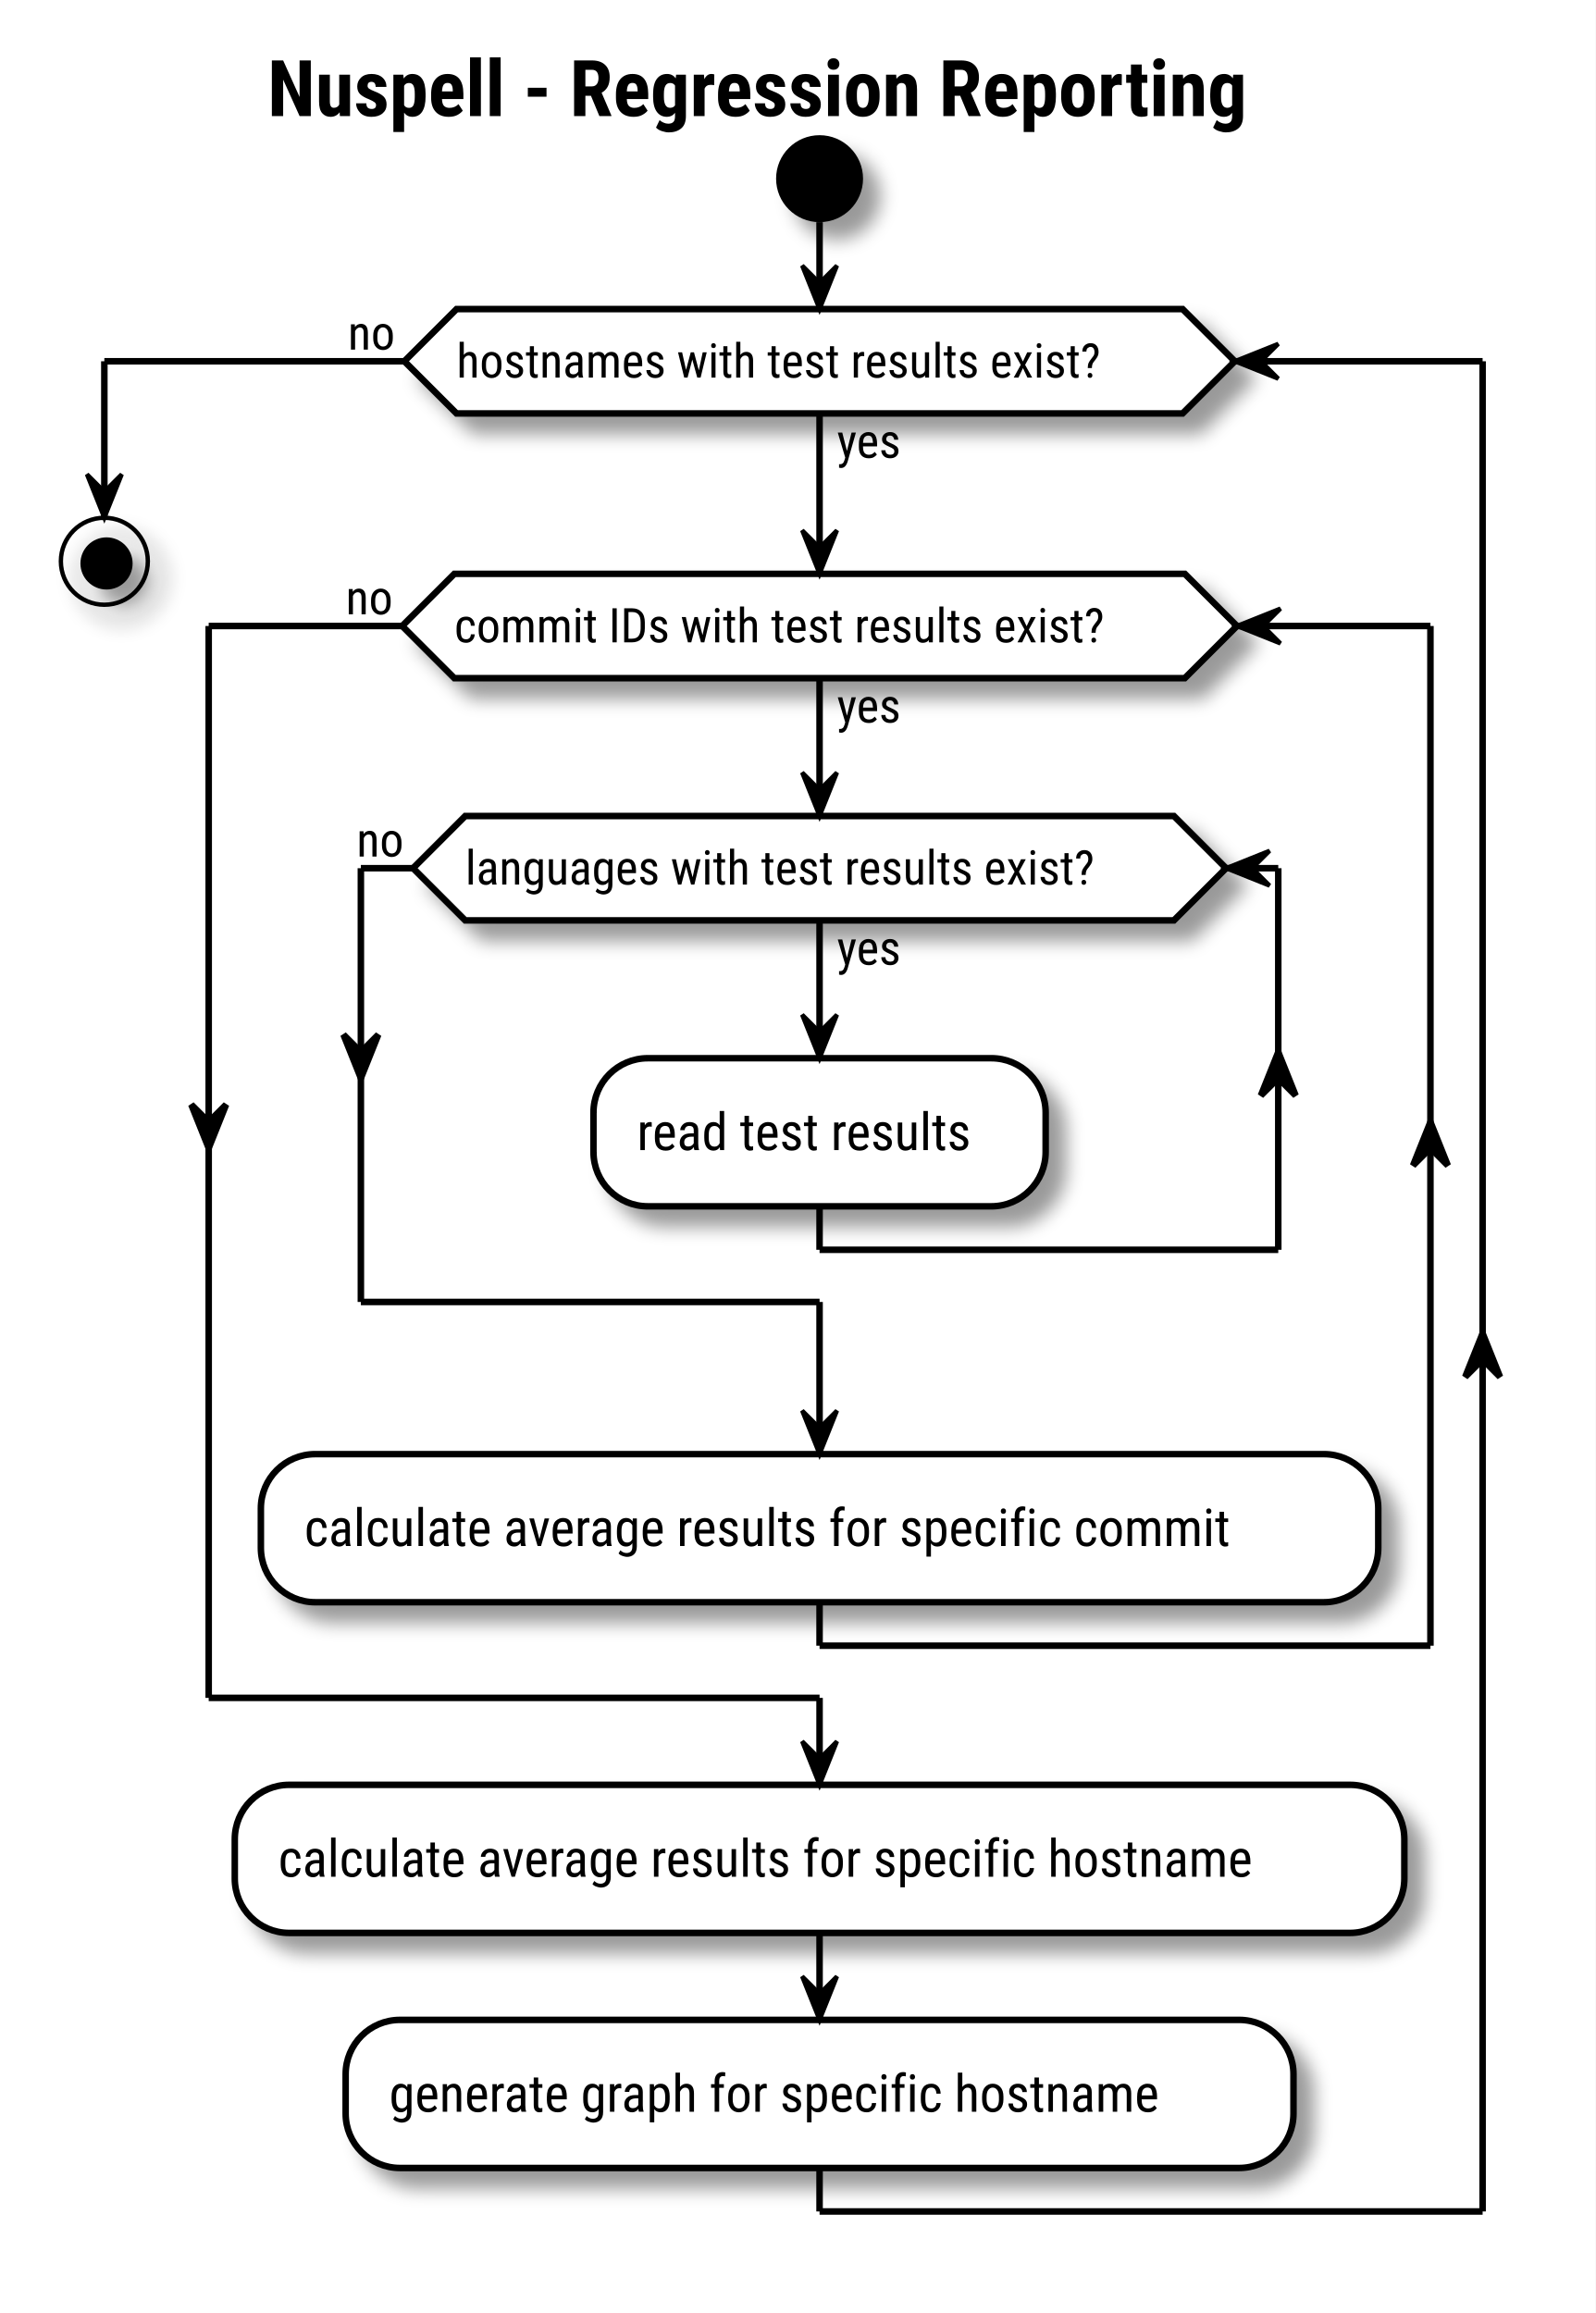
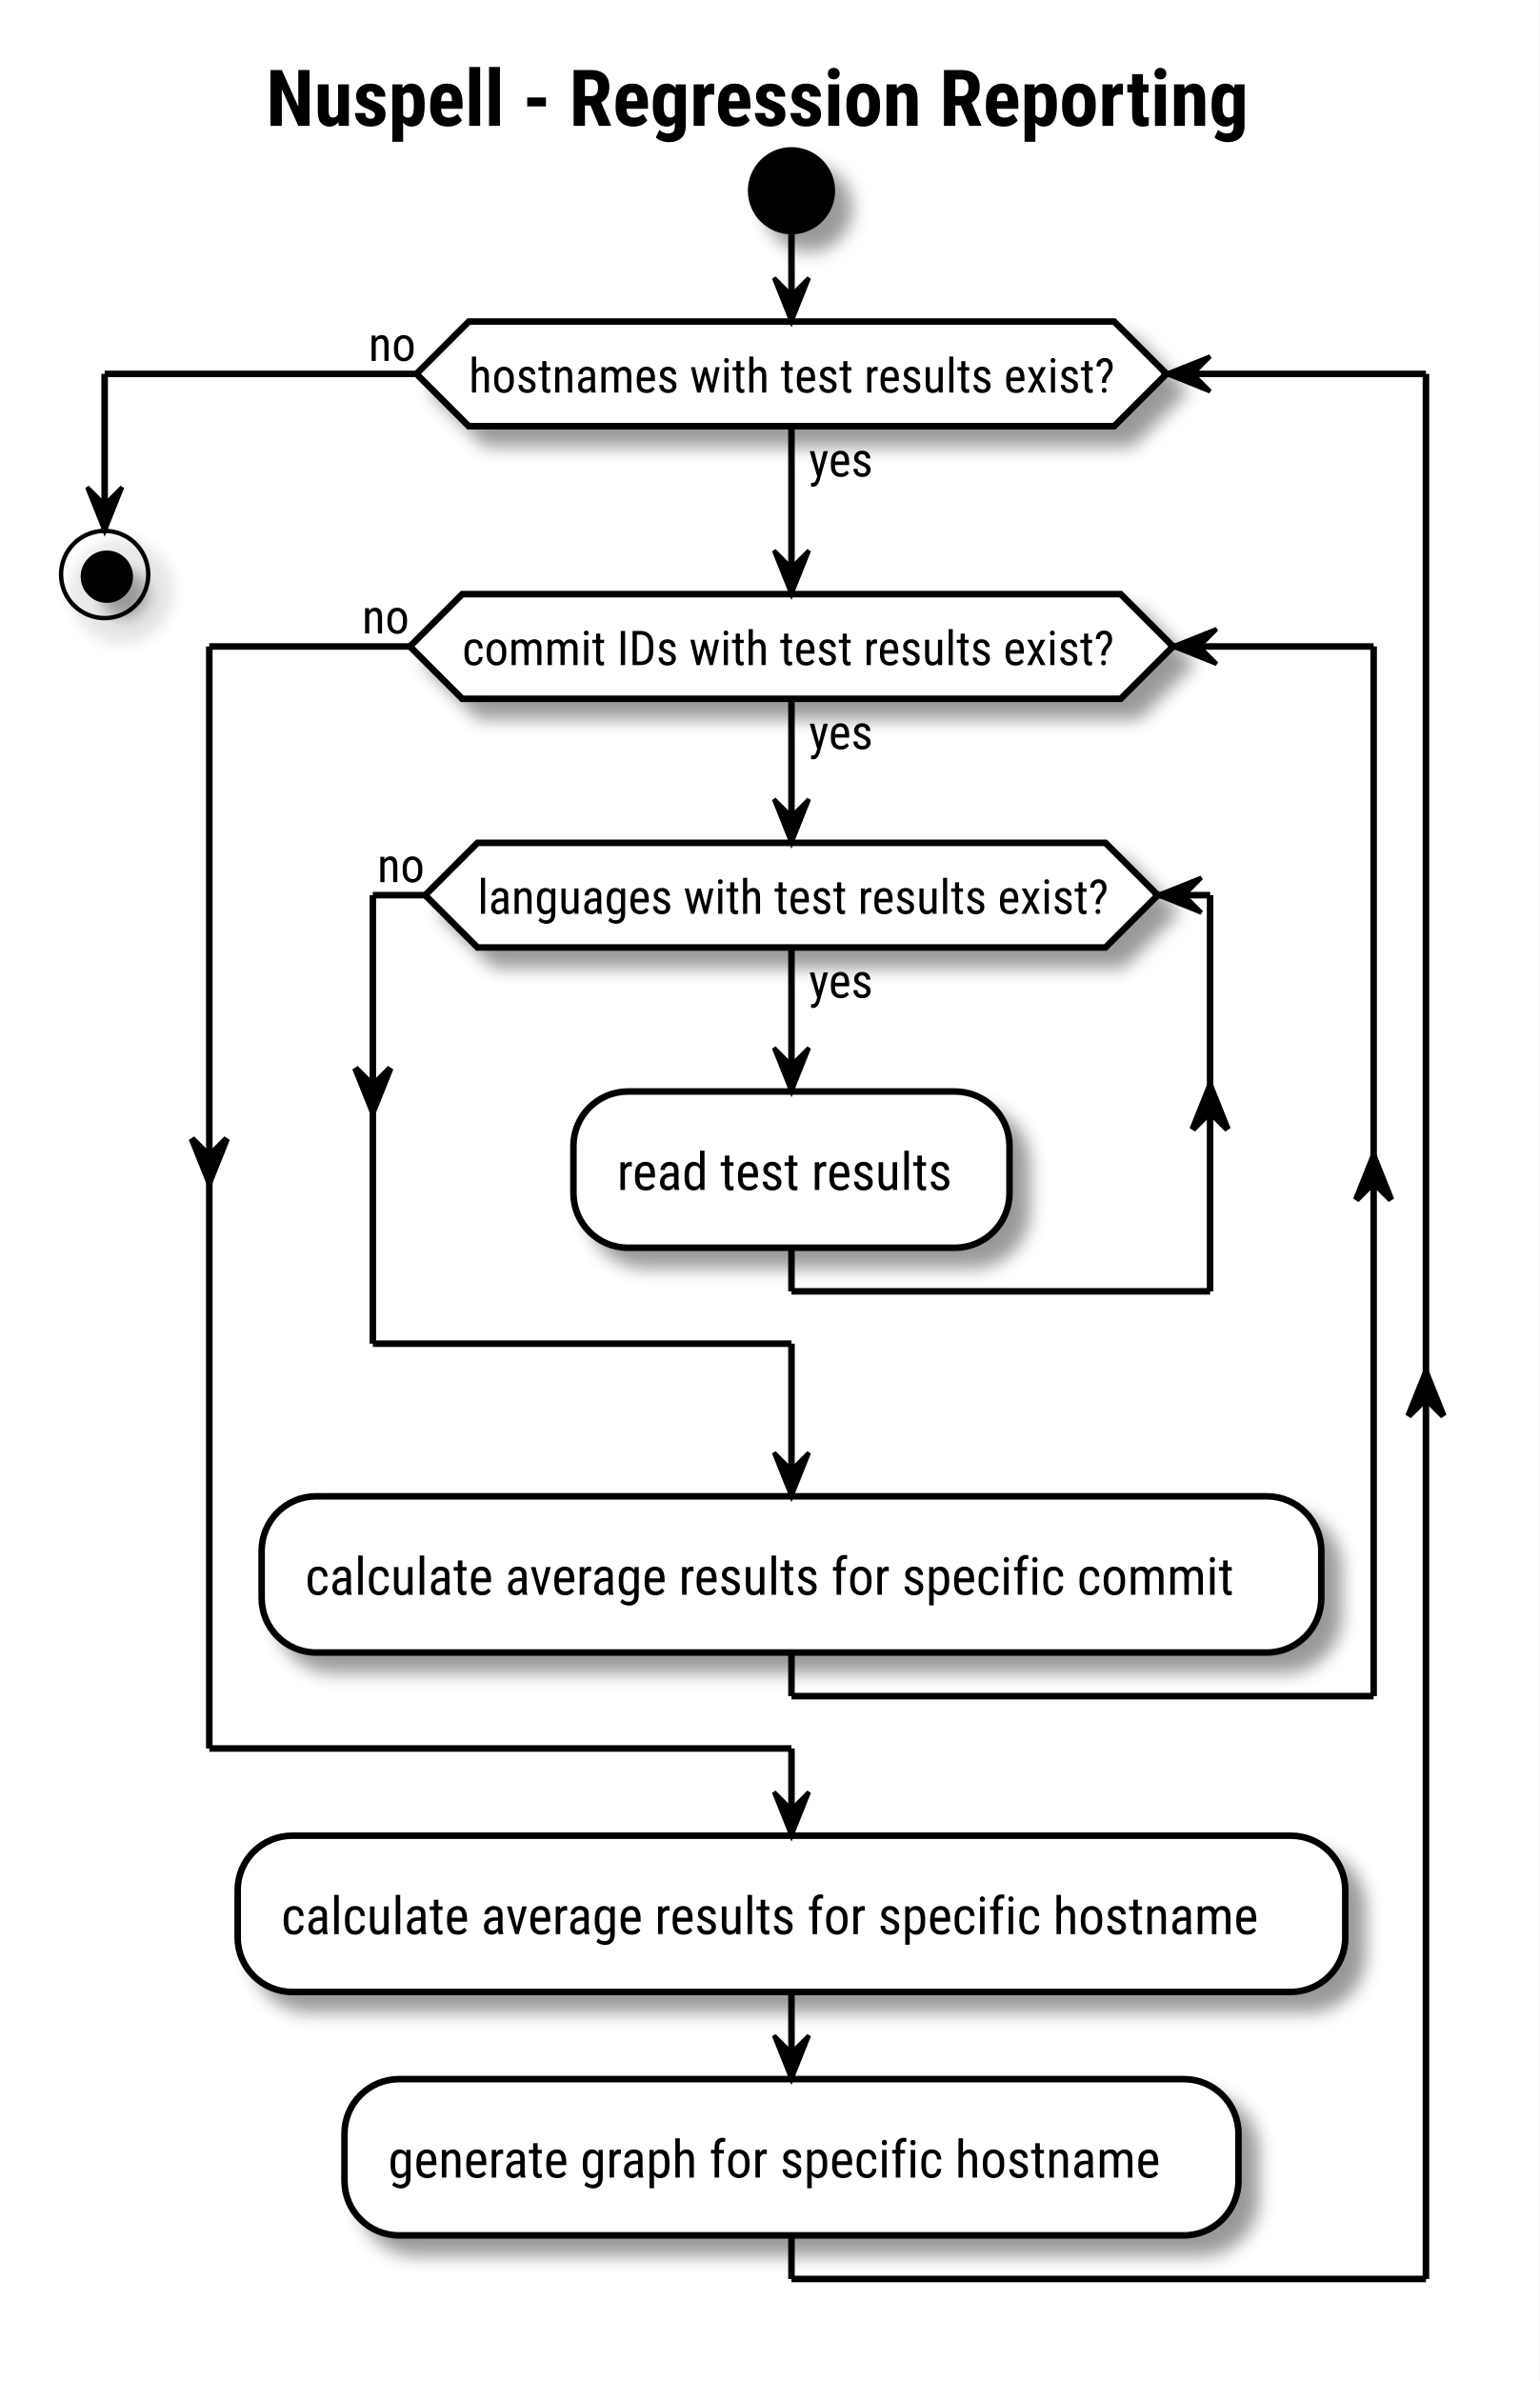
- <svg xmlns="http://www.w3.org/2000/svg" contentScriptType="application/ecmascript" contentStyleType="text/css" height="532px" preserveAspectRatio="none" style="width:367px;height:532px;" version="1.1" viewBox="0 0 367 532" width="367px" zoomAndPan="magnify">
+ <svg xmlns="http://www.w3.org/2000/svg" contentScriptType="application/ecmascript" contentStyleType="text/css" height="546px" preserveAspectRatio="none" style="width:353px;height:546px;" version="1.1" viewBox="0 0 353 546" width="353px" zoomAndPan="magnify">
  <defs>
    <linearGradient id="g1gx7w5wf0j7fd0" x1="0%" x2="100%" y1="50%" y2="50%">
      <stop offset="0%" stop-color="#FFFFFF" />
      <stop offset="100%" stop-color="#FFFFFF" />
    </linearGradient>
    <filter height="300%" id="f1gx7w5wf0j7fd" width="300%" x="-1" y="-1">
      <feGaussianBlur result="blurOut" stdDeviation="2.0" />
      <feColorMatrix in="blurOut" result="blurOut2" type="matrix" values="0 0 0 0 0 0 0 0 0 0 0 0 0 0 0 0 0 0 .4 0" />
      <feOffset dx="4.0" dy="4.0" in="blurOut2" result="blurOut3" />
      <feBlend in="SourceGraphic" in2="blurOut3" mode="normal" />
    </filter>
  </defs>
  <g>
-     <rect fill="url(#g1gx7w5wf0j7fd0)" height="532" style="stroke: none; stroke-width: 1.0;" width="367" x="0" y="0" />
-     <text fill="#000000" font-family="Roboto Condensed" font-size="18" font-weight="bold" lengthAdjust="spacingAndGlyphs" textLength="242" x="61.5" y="26.699">Nuspell - Regression Reporting</text>
-     <ellipse cx="188.5" cy="41.094" fill="#000000" filter="url(#f1gx7w5wf0j7fd)" rx="10" ry="10" style="stroke: none; stroke-width: 1.0;" />
-     <rect fill="#FFFFFF" filter="url(#f1gx7w5wf0j7fd)" height="34.062" rx="12.5" ry="12.5" style="stroke: #000000; stroke-width: 1.5;" width="104" x="136.5" y="243.394" />
-     <text fill="#000000" font-family="Roboto Condensed" font-size="12" lengthAdjust="spacingAndGlyphs" textLength="84" x="146.5" y="264.527">read test results</text>
-     <polygon fill="#FFFFFF" filter="url(#f1gx7w5wf0j7fd)" points="107,187.69,270,187.69,282,199.69,270,211.69,107,211.69,95,199.69,107,187.69" style="stroke: #000000; stroke-width: 1.5;" />
-     <text fill="#000000" font-family="Roboto Condensed" font-size="11" lengthAdjust="spacingAndGlyphs" textLength="17" x="192.5" y="221.894">yes</text>
-     <text fill="#000000" font-family="Roboto Condensed" font-size="11" lengthAdjust="spacingAndGlyphs" textLength="163" x="107" y="203.449">languages with test results exist?</text>
-     <text fill="#000000" font-family="Roboto Condensed" font-size="11" lengthAdjust="spacingAndGlyphs" textLength="13" x="82" y="197.004">no</text>
-     <rect fill="#FFFFFF" filter="url(#f1gx7w5wf0j7fd)" height="34.062" rx="12.5" ry="12.5" style="stroke: #000000; stroke-width: 1.5;" width="257" x="60" y="334.457" />
-     <text fill="#000000" font-family="Roboto Condensed" font-size="12" lengthAdjust="spacingAndGlyphs" textLength="237" x="70" y="355.59">calculate average results for specific commit</text>
-     <polygon fill="#FFFFFF" filter="url(#f1gx7w5wf0j7fd)" points="104.5,131.984,272.5,131.984,284.5,143.984,272.5,155.984,104.5,155.984,92.5,143.984,104.5,131.984" style="stroke: #000000; stroke-width: 1.5;" />
-     <text fill="#000000" font-family="Roboto Condensed" font-size="11" lengthAdjust="spacingAndGlyphs" textLength="17" x="192.5" y="166.19">yes</text>
-     <text fill="#000000" font-family="Roboto Condensed" font-size="11" lengthAdjust="spacingAndGlyphs" textLength="168" x="104.5" y="147.744">commit IDs with test results exist?</text>
-     <text fill="#000000" font-family="Roboto Condensed" font-size="11" lengthAdjust="spacingAndGlyphs" textLength="13" x="79.5" y="141.299">no</text>
-     <rect fill="#FFFFFF" filter="url(#f1gx7w5wf0j7fd)" height="34.062" rx="12.5" ry="12.5" style="stroke: #000000; stroke-width: 1.5;" width="269" x="54" y="410.519" />
-     <text fill="#000000" font-family="Roboto Condensed" font-size="12" lengthAdjust="spacingAndGlyphs" textLength="249" x="64" y="431.652">calculate average results for specific hostname</text>
-     <rect fill="#FFFFFF" filter="url(#f1gx7w5wf0j7fd)" height="34.062" rx="12.5" ry="12.5" style="stroke: #000000; stroke-width: 1.5;" width="218" x="79.5" y="464.582" />
-     <text fill="#000000" font-family="Roboto Condensed" font-size="12" lengthAdjust="spacingAndGlyphs" textLength="198" x="89.5" y="485.715">generate graph for specific hostname</text>
-     <polygon fill="#FFFFFF" filter="url(#f1gx7w5wf0j7fd)" points="105,71.094,272,71.094,284,83.094,272,95.094,105,95.094,93,83.094,105,71.094" style="stroke: #000000; stroke-width: 1.5;" />
-     <text fill="#000000" font-family="Roboto Condensed" font-size="11" lengthAdjust="spacingAndGlyphs" textLength="17" x="192.5" y="105.299">yes</text>
-     <text fill="#000000" font-family="Roboto Condensed" font-size="11" lengthAdjust="spacingAndGlyphs" textLength="167" x="105" y="86.853">hostnames with test results exist?</text>
-     <text fill="#000000" font-family="Roboto Condensed" font-size="11" lengthAdjust="spacingAndGlyphs" textLength="13" x="80" y="80.408">no</text>
-     <ellipse cx="24" cy="129.094" fill="none" filter="url(#f1gx7w5wf0j7fd)" rx="10" ry="10" style="stroke: #000000; stroke-width: 1.0;" />
-     <ellipse cx="24.5" cy="129.594" fill="#000000" filter="url(#f1gx7w5wf0j7fd)" rx="6" ry="6" style="stroke: none; stroke-width: 1.0;" />
-     <line style="stroke: #000000; stroke-width: 1.5;" x1="188.5" x2="188.5" y1="211.69" y2="243.394" />
-     <polygon fill="#000000" points="184.5,233.394,188.5,243.394,192.5,233.394,188.5,237.394" style="stroke: #000000; stroke-width: 1.0;" />
-     <line style="stroke: #000000; stroke-width: 1.5;" x1="188.5" x2="188.5" y1="277.457" y2="287.457" />
-     <line style="stroke: #000000; stroke-width: 1.5;" x1="188.5" x2="294" y1="287.457" y2="287.457" />
-     <polygon fill="#000000" points="290,251.981,294,241.981,298,251.981,294,247.981" style="stroke: #000000; stroke-width: 1.5;" />
-     <line style="stroke: #000000; stroke-width: 1.5;" x1="294" x2="294" y1="199.69" y2="287.457" />
-     <line style="stroke: #000000; stroke-width: 1.5;" x1="294" x2="282" y1="199.69" y2="199.69" />
-     <polygon fill="#000000" points="292,195.69,282,199.69,292,203.69,288,199.69" style="stroke: #000000; stroke-width: 1.0;" />
-     <line style="stroke: #000000; stroke-width: 1.5;" x1="95" x2="83" y1="199.69" y2="199.69" />
-     <polygon fill="#000000" points="79,237.981,83,247.981,87,237.981,83,241.981" style="stroke: #000000; stroke-width: 1.5;" />
-     <line style="stroke: #000000; stroke-width: 1.5;" x1="83" x2="83" y1="199.69" y2="299.457" />
-     <line style="stroke: #000000; stroke-width: 1.5;" x1="83" x2="188.5" y1="299.457" y2="299.457" />
-     <line style="stroke: #000000; stroke-width: 1.5;" x1="188.5" x2="188.5" y1="299.457" y2="334.457" />
-     <polygon fill="#000000" points="184.5,324.457,188.5,334.457,192.5,324.457,188.5,328.457" style="stroke: #000000; stroke-width: 1.0;" />
-     <line style="stroke: #000000; stroke-width: 1.5;" x1="188.5" x2="188.5" y1="155.984" y2="187.69" />
-     <polygon fill="#000000" points="184.5,177.69,188.5,187.69,192.5,177.69,188.5,181.69" style="stroke: #000000; stroke-width: 1.0;" />
-     <line style="stroke: #000000; stroke-width: 1.5;" x1="188.5" x2="188.5" y1="368.519" y2="378.519" />
-     <line style="stroke: #000000; stroke-width: 1.5;" x1="188.5" x2="329" y1="378.519" y2="378.519" />
-     <polygon fill="#000000" points="325,268.066,329,258.066,333,268.066,329,264.066" style="stroke: #000000; stroke-width: 1.5;" />
-     <line style="stroke: #000000; stroke-width: 1.5;" x1="329" x2="329" y1="143.984" y2="378.519" />
-     <line style="stroke: #000000; stroke-width: 1.5;" x1="329" x2="284.5" y1="143.984" y2="143.984" />
-     <polygon fill="#000000" points="294.5,139.984,284.5,143.984,294.5,147.984,290.5,143.984" style="stroke: #000000; stroke-width: 1.0;" />
-     <line style="stroke: #000000; stroke-width: 1.5;" x1="92.5" x2="48" y1="143.984" y2="143.984" />
-     <polygon fill="#000000" points="44,254.066,48,264.066,52,254.066,48,258.066" style="stroke: #000000; stroke-width: 1.5;" />
-     <line style="stroke: #000000; stroke-width: 1.5;" x1="48" x2="48" y1="143.984" y2="390.519" />
-     <line style="stroke: #000000; stroke-width: 1.5;" x1="48" x2="188.5" y1="390.519" y2="390.519" />
-     <line style="stroke: #000000; stroke-width: 1.5;" x1="188.5" x2="188.5" y1="390.519" y2="410.519" />
-     <polygon fill="#000000" points="184.5,400.519,188.5,410.519,192.5,400.519,188.5,404.519" style="stroke: #000000; stroke-width: 1.0;" />
-     <line style="stroke: #000000; stroke-width: 1.5;" x1="188.5" x2="188.5" y1="444.582" y2="464.582" />
-     <polygon fill="#000000" points="184.5,454.582,188.5,464.582,192.5,454.582,188.5,458.582" style="stroke: #000000; stroke-width: 1.0;" />
-     <line style="stroke: #000000; stroke-width: 1.5;" x1="188.5" x2="188.5" y1="95.094" y2="131.984" />
-     <polygon fill="#000000" points="184.5,121.984,188.5,131.984,192.5,121.984,188.5,125.984" style="stroke: #000000; stroke-width: 1.0;" />
-     <line style="stroke: #000000; stroke-width: 1.5;" x1="188.5" x2="188.5" y1="498.644" y2="508.644" />
-     <line style="stroke: #000000; stroke-width: 1.5;" x1="188.5" x2="341" y1="508.644" y2="508.644" />
-     <polygon fill="#000000" points="337,316.684,341,306.684,345,316.684,341,312.684" style="stroke: #000000; stroke-width: 1.5;" />
-     <line style="stroke: #000000; stroke-width: 1.5;" x1="341" x2="341" y1="83.094" y2="508.644" />
-     <line style="stroke: #000000; stroke-width: 1.5;" x1="341" x2="284" y1="83.094" y2="83.094" />
-     <polygon fill="#000000" points="294,79.094,284,83.094,294,87.094,290,83.094" style="stroke: #000000; stroke-width: 1.0;" />
-     <line style="stroke: #000000; stroke-width: 1.5;" x1="93" x2="24" y1="83.094" y2="83.094" />
-     <line style="stroke: #000000; stroke-width: 1.5;" x1="24" x2="24" y1="83.094" y2="119.094" />
-     <polygon fill="#000000" points="20,109.094,24,119.094,28,109.094,24,113.094" style="stroke: #000000; stroke-width: 1.0;" />
-     <line style="stroke: #000000; stroke-width: 1.5;" x1="188.5" x2="188.5" y1="51.094" y2="71.094" />
-     <polygon fill="#000000" points="184.5,61.094,188.5,71.094,192.5,61.094,188.5,65.094" style="stroke: #000000; stroke-width: 1.0;" />
+     <rect fill="url(#g1gx7w5wf0j7fd0)" height="546" style="stroke: none; stroke-width: 1.0;" width="353" x="0" y="0" />
+     <text fill="#000000" font-family="Roboto Condensed" font-size="18" font-weight="bold" lengthAdjust="spacingAndGlyphs" textLength="229" x="61" y="28.861">Nuspell - Regression Reporting</text>
+     <ellipse cx="181.5" cy="43.739" fill="#000000" filter="url(#f1gx7w5wf0j7fd)" rx="10" ry="10" style="stroke: none; stroke-width: 1.0;" />
+     <rect fill="#FFFFFF" filter="url(#f1gx7w5wf0j7fd)" height="35.826" rx="12.5" ry="12.5" style="stroke: #000000; stroke-width: 1.5;" width="100" x="131.5" y="250.299" />
+     <text fill="#000000" font-family="Roboto Condensed" font-size="12" lengthAdjust="spacingAndGlyphs" textLength="80" x="141.5" y="272.873">read test results</text>
+     <polygon fill="#FFFFFF" filter="url(#f1gx7w5wf0j7fd)" points="109.5,193.273,253.5,193.273,265.5,205.273,253.5,217.273,109.5,217.273,97.5,205.273,109.5,193.273" style="stroke: #000000; stroke-width: 1.5;" />
+     <text fill="#000000" font-family="Roboto Condensed" font-size="11" lengthAdjust="spacingAndGlyphs" textLength="15" x="185.5" y="228.799">yes</text>
+     <text fill="#000000" font-family="Roboto Condensed" font-size="11" lengthAdjust="spacingAndGlyphs" textLength="144" x="109.5" y="209.546">languages with test results exist?</text>
+     <text fill="#000000" font-family="Roboto Condensed" font-size="11" lengthAdjust="spacingAndGlyphs" textLength="11" x="86.5" y="202.292">no</text>
+     <rect fill="#FFFFFF" filter="url(#f1gx7w5wf0j7fd)" height="35.826" rx="12.5" ry="12.5" style="stroke: #000000; stroke-width: 1.5;" width="243" x="60" y="343.125" />
+     <text fill="#000000" font-family="Roboto Condensed" font-size="12" lengthAdjust="spacingAndGlyphs" textLength="223" x="70" y="365.7">calculate average results for specific commit</text>
+     <polygon fill="#FFFFFF" filter="url(#f1gx7w5wf0j7fd)" points="106,136.247,257,136.247,269,148.247,257,160.247,106,160.247,94,148.247,106,136.247" style="stroke: #000000; stroke-width: 1.5;" />
+     <text fill="#000000" font-family="Roboto Condensed" font-size="11" lengthAdjust="spacingAndGlyphs" textLength="15" x="185.5" y="171.773">yes</text>
+     <text fill="#000000" font-family="Roboto Condensed" font-size="11" lengthAdjust="spacingAndGlyphs" textLength="151" x="106" y="152.519">commit IDs with test results exist?</text>
+     <text fill="#000000" font-family="Roboto Condensed" font-size="11" lengthAdjust="spacingAndGlyphs" textLength="11" x="83" y="145.266">no</text>
+     <rect fill="#FFFFFF" filter="url(#f1gx7w5wf0j7fd)" height="35.826" rx="12.5" ry="12.5" style="stroke: #000000; stroke-width: 1.5;" width="254" x="54.5" y="420.952" />
+     <text fill="#000000" font-family="Roboto Condensed" font-size="12" lengthAdjust="spacingAndGlyphs" textLength="234" x="64.5" y="443.526">calculate average results for specific hostname</text>
+     <rect fill="#FFFFFF" filter="url(#f1gx7w5wf0j7fd)" height="35.826" rx="12.5" ry="12.5" style="stroke: #000000; stroke-width: 1.5;" width="205" x="79" y="476.778" />
+     <text fill="#000000" font-family="Roboto Condensed" font-size="12" lengthAdjust="spacingAndGlyphs" textLength="185" x="89" y="499.352">generate graph for specific hostname</text>
+     <polygon fill="#FFFFFF" filter="url(#f1gx7w5wf0j7fd)" points="107.5,73.739,255.5,73.739,267.5,85.739,255.5,97.739,107.5,97.739,95.5,85.739,107.5,73.739" style="stroke: #000000; stroke-width: 1.5;" />
+     <text fill="#000000" font-family="Roboto Condensed" font-size="11" lengthAdjust="spacingAndGlyphs" textLength="15" x="185.5" y="109.266">yes</text>
+     <text fill="#000000" font-family="Roboto Condensed" font-size="11" lengthAdjust="spacingAndGlyphs" textLength="148" x="107.5" y="90.012">hostnames with test results exist?</text>
+     <text fill="#000000" font-family="Roboto Condensed" font-size="11" lengthAdjust="spacingAndGlyphs" textLength="11" x="84.5" y="82.758">no</text>
+     <ellipse cx="24" cy="131.739" fill="none" filter="url(#f1gx7w5wf0j7fd)" rx="10" ry="10" style="stroke: #000000; stroke-width: 1.0;" />
+     <ellipse cx="24.5" cy="132.239" fill="#000000" filter="url(#f1gx7w5wf0j7fd)" rx="6" ry="6" style="stroke: none; stroke-width: 1.0;" />
+     <line style="stroke: #000000; stroke-width: 1.5;" x1="181.5" x2="181.5" y1="217.273" y2="250.299" />
+     <polygon fill="#000000" points="177.5,240.299,181.5,250.299,185.5,240.299,181.5,244.299" style="stroke: #000000; stroke-width: 1.0;" />
+     <line style="stroke: #000000; stroke-width: 1.5;" x1="181.5" x2="181.5" y1="286.125" y2="296.125" />
+     <line style="stroke: #000000; stroke-width: 1.5;" x1="181.5" x2="277.5" y1="296.125" y2="296.125" />
+     <polygon fill="#000000" points="273.5,258.959,277.5,248.959,281.5,258.959,277.5,254.959" style="stroke: #000000; stroke-width: 1.5;" />
+     <line style="stroke: #000000; stroke-width: 1.5;" x1="277.5" x2="277.5" y1="205.273" y2="296.125" />
+     <line style="stroke: #000000; stroke-width: 1.5;" x1="277.5" x2="265.5" y1="205.273" y2="205.273" />
+     <polygon fill="#000000" points="275.5,201.273,265.5,205.273,275.5,209.273,271.5,205.273" style="stroke: #000000; stroke-width: 1.0;" />
+     <line style="stroke: #000000; stroke-width: 1.5;" x1="97.5" x2="85.5" y1="205.273" y2="205.273" />
+     <polygon fill="#000000" points="81.5,244.959,85.5,254.959,89.5,244.959,85.5,248.959" style="stroke: #000000; stroke-width: 1.5;" />
+     <line style="stroke: #000000; stroke-width: 1.5;" x1="85.5" x2="85.5" y1="205.273" y2="308.125" />
+     <line style="stroke: #000000; stroke-width: 1.5;" x1="85.5" x2="181.5" y1="308.125" y2="308.125" />
+     <line style="stroke: #000000; stroke-width: 1.5;" x1="181.5" x2="181.5" y1="308.125" y2="343.125" />
+     <polygon fill="#000000" points="177.5,333.125,181.5,343.125,185.5,333.125,181.5,337.125" style="stroke: #000000; stroke-width: 1.0;" />
+     <line style="stroke: #000000; stroke-width: 1.5;" x1="181.5" x2="181.5" y1="160.247" y2="193.273" />
+     <polygon fill="#000000" points="177.5,183.273,181.5,193.273,185.5,183.273,181.5,187.273" style="stroke: #000000; stroke-width: 1.0;" />
+     <line style="stroke: #000000; stroke-width: 1.5;" x1="181.5" x2="181.5" y1="378.952" y2="388.952" />
+     <line style="stroke: #000000; stroke-width: 1.5;" x1="181.5" x2="315" y1="388.952" y2="388.952" />
+     <polygon fill="#000000" points="311,275.118,315,265.118,319,275.118,315,271.118" style="stroke: #000000; stroke-width: 1.5;" />
+     <line style="stroke: #000000; stroke-width: 1.5;" x1="315" x2="315" y1="148.247" y2="388.952" />
+     <line style="stroke: #000000; stroke-width: 1.5;" x1="315" x2="269" y1="148.247" y2="148.247" />
+     <polygon fill="#000000" points="279,144.247,269,148.247,279,152.247,275,148.247" style="stroke: #000000; stroke-width: 1.0;" />
+     <line style="stroke: #000000; stroke-width: 1.5;" x1="94" x2="48" y1="148.247" y2="148.247" />
+     <polygon fill="#000000" points="44,261.118,48,271.118,52,261.118,48,265.118" style="stroke: #000000; stroke-width: 1.5;" />
+     <line style="stroke: #000000; stroke-width: 1.5;" x1="48" x2="48" y1="148.247" y2="400.952" />
+     <line style="stroke: #000000; stroke-width: 1.5;" x1="48" x2="181.5" y1="400.952" y2="400.952" />
+     <line style="stroke: #000000; stroke-width: 1.5;" x1="181.5" x2="181.5" y1="400.952" y2="420.952" />
+     <polygon fill="#000000" points="177.5,410.952,181.5,420.952,185.5,410.952,181.5,414.952" style="stroke: #000000; stroke-width: 1.0;" />
+     <line style="stroke: #000000; stroke-width: 1.5;" x1="181.5" x2="181.5" y1="456.778" y2="476.778" />
+     <polygon fill="#000000" points="177.5,466.778,181.5,476.778,185.5,466.778,181.5,470.778" style="stroke: #000000; stroke-width: 1.0;" />
+     <line style="stroke: #000000; stroke-width: 1.5;" x1="181.5" x2="181.5" y1="97.739" y2="136.247" />
+     <polygon fill="#000000" points="177.5,126.247,181.5,136.247,185.5,126.247,181.5,130.247" style="stroke: #000000; stroke-width: 1.0;" />
+     <line style="stroke: #000000; stroke-width: 1.5;" x1="181.5" x2="181.5" y1="512.604" y2="522.604" />
+     <line style="stroke: #000000; stroke-width: 1.5;" x1="181.5" x2="327" y1="522.604" y2="522.604" />
+     <polygon fill="#000000" points="323,324.691,327,314.691,331,324.691,327,320.691" style="stroke: #000000; stroke-width: 1.5;" />
+     <line style="stroke: #000000; stroke-width: 1.5;" x1="327" x2="327" y1="85.739" y2="522.604" />
+     <line style="stroke: #000000; stroke-width: 1.5;" x1="327" x2="267.5" y1="85.739" y2="85.739" />
+     <polygon fill="#000000" points="277.5,81.739,267.5,85.739,277.5,89.739,273.5,85.739" style="stroke: #000000; stroke-width: 1.0;" />
+     <line style="stroke: #000000; stroke-width: 1.5;" x1="95.5" x2="24" y1="85.739" y2="85.739" />
+     <line style="stroke: #000000; stroke-width: 1.5;" x1="24" x2="24" y1="85.739" y2="121.739" />
+     <polygon fill="#000000" points="20,111.739,24,121.739,28,111.739,24,115.739" style="stroke: #000000; stroke-width: 1.0;" />
+     <line style="stroke: #000000; stroke-width: 1.5;" x1="181.5" x2="181.5" y1="53.739" y2="73.739" />
+     <polygon fill="#000000" points="177.5,63.739,181.5,73.739,185.5,63.739,181.5,67.739" style="stroke: #000000; stroke-width: 1.0;" />
  </g>
</svg>
